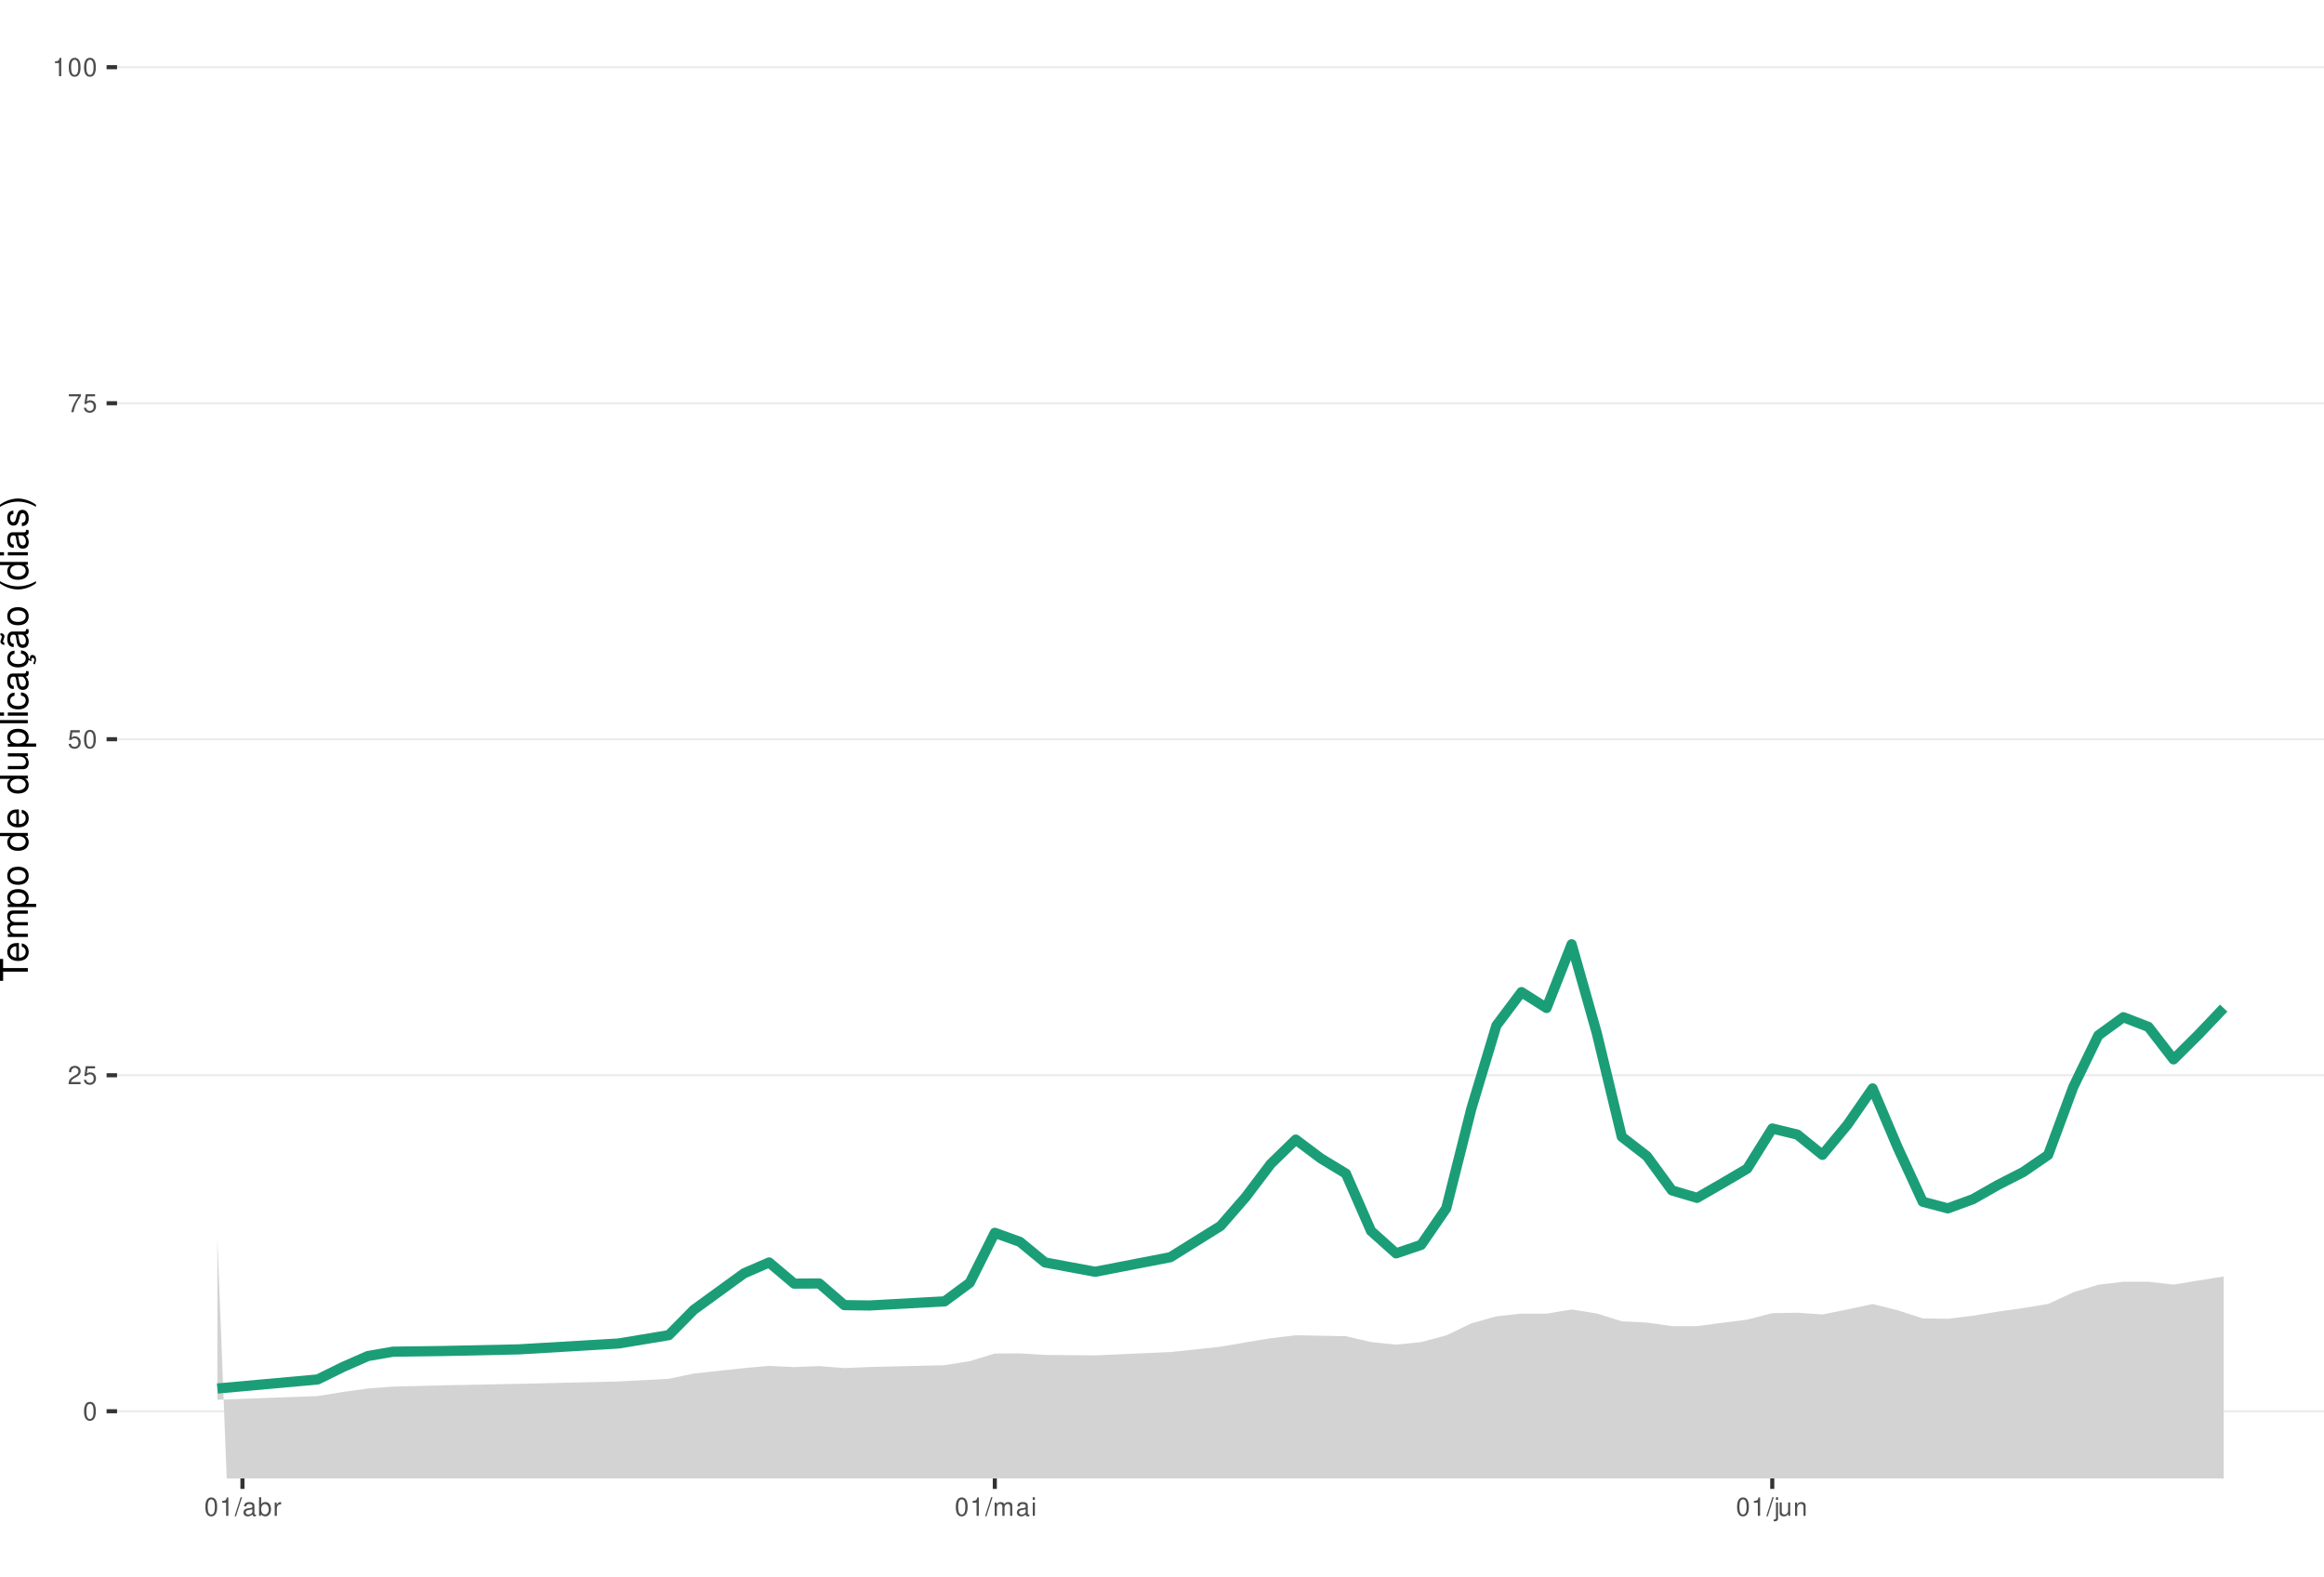
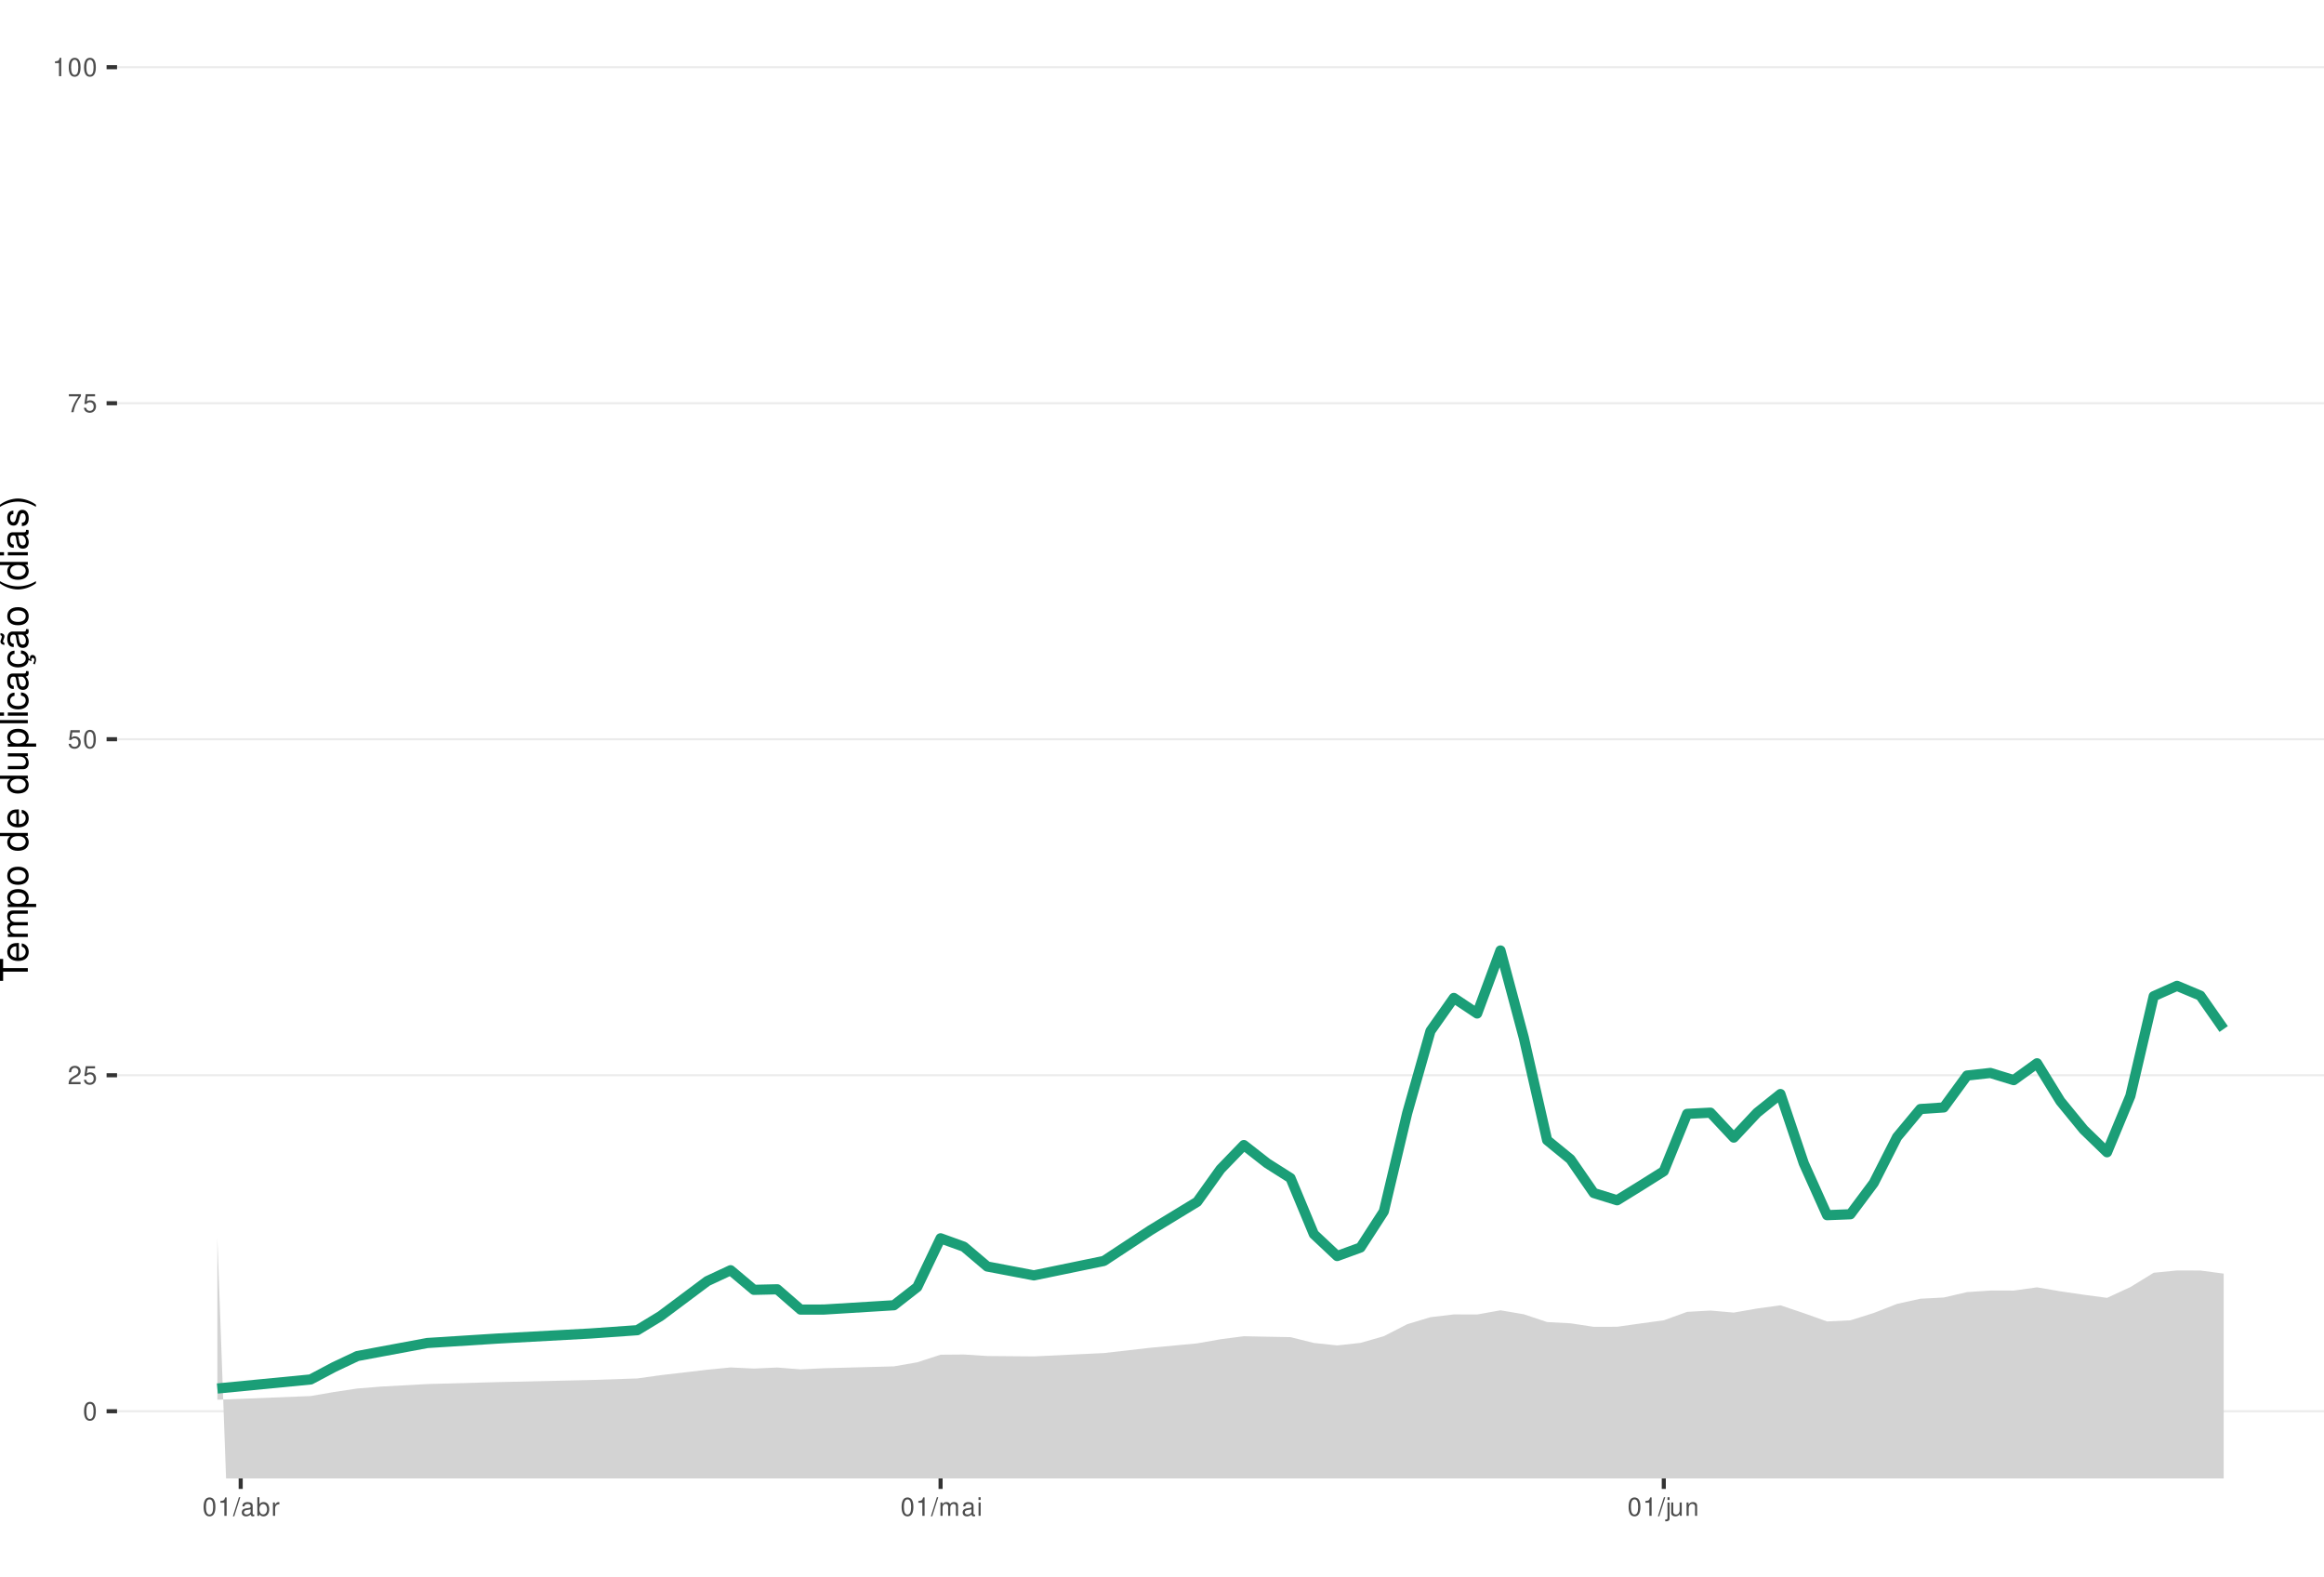
<svg xmlns="http://www.w3.org/2000/svg" xmlns:xlink="http://www.w3.org/1999/xlink" width="609pt" height="413pt" viewBox="0 0 609 413" version="1.1">
  <defs>
    <g>
      <symbol overflow="visible" id="glyph0-0">
        <path style="stroke:none;" d="" />
      </symbol>
      <symbol overflow="visible" id="glyph0-1">
        <path style="stroke:none;" d="M 1.828 -4.812 C 1.391 -4.812 0.984 -4.609 0.75 -4.281 C 0.438 -3.859 0.281 -3.219 0.281 -2.328 C 0.281 -0.703 0.812 0.156 1.828 0.156 C 2.828 0.156 3.375 -0.703 3.375 -2.297 C 3.375 -3.219 3.234 -3.844 2.922 -4.281 C 2.672 -4.625 2.281 -4.812 1.828 -4.812 Z M 1.828 -4.297 C 2.469 -4.297 2.781 -3.641 2.781 -2.344 C 2.781 -0.969 2.469 -0.328 1.812 -0.328 C 1.203 -0.328 0.891 -1 0.891 -2.328 C 0.891 -3.641 1.203 -4.297 1.828 -4.297 Z M 1.828 -4.297 " />
      </symbol>
      <symbol overflow="visible" id="glyph0-2">
        <path style="stroke:none;" d="M 3.375 -0.578 L 0.891 -0.578 C 0.938 -0.984 1.156 -1.234 1.734 -1.578 L 2.406 -1.953 C 3.062 -2.328 3.406 -2.812 3.406 -3.406 C 3.406 -3.812 3.234 -4.188 2.969 -4.438 C 2.688 -4.688 2.344 -4.812 1.891 -4.812 C 1.297 -4.812 0.844 -4.594 0.578 -4.188 C 0.422 -3.938 0.344 -3.641 0.328 -3.141 L 0.922 -3.141 C 0.938 -3.469 0.984 -3.672 1.062 -3.828 C 1.219 -4.125 1.516 -4.297 1.875 -4.297 C 2.406 -4.297 2.797 -3.906 2.797 -3.391 C 2.797 -3.016 2.578 -2.672 2.156 -2.438 L 1.547 -2.078 C 0.562 -1.516 0.281 -1.062 0.219 0 L 3.375 0 Z M 3.375 -0.578 " />
      </symbol>
      <symbol overflow="visible" id="glyph0-3">
        <path style="stroke:none;" d="M 3.172 -4.719 L 0.734 -4.719 L 0.375 -2.156 L 0.922 -2.156 C 1.188 -2.469 1.422 -2.594 1.797 -2.594 C 2.422 -2.594 2.812 -2.156 2.812 -1.453 C 2.812 -0.781 2.422 -0.359 1.781 -0.359 C 1.266 -0.359 0.953 -0.625 0.812 -1.156 L 0.234 -1.156 C 0.312 -0.766 0.375 -0.578 0.516 -0.406 C 0.781 -0.047 1.266 0.156 1.797 0.156 C 2.75 0.156 3.422 -0.547 3.422 -1.531 C 3.422 -2.469 2.797 -3.109 1.891 -3.109 C 1.562 -3.109 1.297 -3.016 1.016 -2.828 L 1.203 -4.141 L 3.172 -4.141 Z M 3.172 -4.719 " />
      </symbol>
      <symbol overflow="visible" id="glyph0-4">
        <path style="stroke:none;" d="M 3.469 -4.719 L 0.312 -4.719 L 0.312 -4.141 L 2.859 -4.141 C 1.734 -2.531 1.266 -1.547 0.922 0 L 1.547 0 C 1.797 -1.516 2.391 -2.812 3.469 -4.234 Z M 3.469 -4.719 " />
      </symbol>
      <symbol overflow="visible" id="glyph0-5">
        <path style="stroke:none;" d="M 1.719 -3.422 L 1.719 0 L 2.312 0 L 2.312 -4.812 L 1.922 -4.812 C 1.719 -4.078 1.578 -3.969 0.672 -3.859 L 0.672 -3.422 Z M 1.719 -3.422 " />
      </symbol>
      <symbol overflow="visible" id="glyph0-6">
        <path style="stroke:none;" d="M 1.531 -4.859 L -0.047 0.141 L 0.312 0.141 L 1.891 -4.859 Z M 1.531 -4.859 " />
      </symbol>
      <symbol overflow="visible" id="glyph0-7">
        <path style="stroke:none;" d="M 3.562 -0.328 C 3.5 -0.312 3.469 -0.312 3.438 -0.312 C 3.25 -0.312 3.141 -0.406 3.141 -0.578 L 3.141 -2.641 C 3.141 -3.25 2.688 -3.594 1.828 -3.594 C 1.312 -3.594 0.906 -3.438 0.672 -3.188 C 0.516 -3 0.453 -2.797 0.438 -2.453 L 0.984 -2.453 C 1.031 -2.875 1.297 -3.078 1.812 -3.078 C 2.312 -3.078 2.594 -2.891 2.594 -2.562 L 2.594 -2.406 C 2.578 -2.172 2.469 -2.078 2.016 -2.031 C 1.219 -1.922 1.109 -1.891 0.891 -1.812 C 0.484 -1.641 0.281 -1.328 0.281 -0.875 C 0.281 -0.25 0.719 0.156 1.422 0.156 C 1.859 0.156 2.219 0 2.609 -0.359 C 2.656 0 2.828 0.156 3.188 0.156 C 3.297 0.156 3.375 0.141 3.562 0.094 Z M 2.594 -1.094 C 2.594 -0.906 2.531 -0.797 2.375 -0.641 C 2.141 -0.438 1.875 -0.328 1.547 -0.328 C 1.109 -0.328 0.859 -0.547 0.859 -0.891 C 0.859 -1.266 1.094 -1.438 1.703 -1.531 C 2.297 -1.609 2.406 -1.641 2.594 -1.719 Z M 2.594 -1.094 " />
      </symbol>
      <symbol overflow="visible" id="glyph0-8">
        <path style="stroke:none;" d="M 0.359 -4.859 L 0.359 0 L 0.859 0 L 0.859 -0.453 C 1.125 -0.047 1.484 0.156 1.969 0.156 C 2.875 0.156 3.484 -0.594 3.484 -1.75 C 3.484 -2.891 2.922 -3.594 1.984 -3.594 C 1.516 -3.594 1.172 -3.406 0.906 -3.016 L 0.906 -4.859 Z M 1.891 -3.062 C 2.5 -3.062 2.906 -2.531 2.906 -1.703 C 2.906 -0.906 2.484 -0.359 1.891 -0.359 C 1.297 -0.359 0.906 -0.906 0.906 -1.719 C 0.906 -2.531 1.297 -3.062 1.891 -3.062 Z M 1.891 -3.062 " />
      </symbol>
      <symbol overflow="visible" id="glyph0-9">
        <path style="stroke:none;" d="M 0.453 -3.484 L 0.453 0 L 1.016 0 L 1.016 -1.812 C 1.031 -2.656 1.375 -3.016 2.141 -3 L 2.141 -3.562 C 2.047 -3.578 1.984 -3.594 1.922 -3.594 C 1.562 -3.594 1.297 -3.375 0.969 -2.859 L 0.969 -3.484 Z M 0.453 -3.484 " />
      </symbol>
      <symbol overflow="visible" id="glyph0-10">
        <path style="stroke:none;" d="M 0.469 -3.484 L 0.469 0 L 1.031 0 L 1.031 -2.188 C 1.031 -2.703 1.391 -3.109 1.844 -3.109 C 2.25 -3.109 2.484 -2.844 2.484 -2.406 L 2.484 0 L 3.047 0 L 3.047 -2.188 C 3.047 -2.703 3.422 -3.109 3.875 -3.109 C 4.266 -3.109 4.516 -2.844 4.516 -2.406 L 4.516 0 L 5.078 0 L 5.078 -2.609 C 5.078 -3.234 4.719 -3.594 4.062 -3.594 C 3.594 -3.594 3.312 -3.453 2.984 -3.062 C 2.781 -3.422 2.5 -3.594 2.047 -3.594 C 1.578 -3.594 1.266 -3.422 0.984 -3 L 0.984 -3.484 Z M 0.469 -3.484 " />
      </symbol>
      <symbol overflow="visible" id="glyph0-11">
        <path style="stroke:none;" d="M 1 -3.484 L 0.453 -3.484 L 0.453 0 L 1 0 Z M 1 -4.859 L 0.438 -4.859 L 0.438 -4.156 L 1 -4.156 Z M 1 -4.859 " />
      </symbol>
      <symbol overflow="visible" id="glyph0-12">
        <path style="stroke:none;" d="M 0.469 -3.484 L 0.469 0.5 C 0.469 0.859 0.359 0.969 0.016 0.969 C -0.031 0.969 -0.047 0.969 -0.125 0.953 L -0.125 1.438 C -0.047 1.438 -0.016 1.453 0.062 1.453 C 0.688 1.453 1.016 1.203 1.016 0.719 L 1.016 -3.484 Z M 1.016 -4.859 L 0.469 -4.859 L 0.469 -4.156 L 1.016 -4.156 Z M 1.016 -4.859 " />
      </symbol>
      <symbol overflow="visible" id="glyph0-13">
        <path style="stroke:none;" d="M 3.203 0 L 3.203 -3.484 L 2.656 -3.484 L 2.656 -1.516 C 2.656 -0.797 2.281 -0.328 1.703 -0.328 C 1.266 -0.328 0.984 -0.594 0.984 -1.016 L 0.984 -3.484 L 0.438 -3.484 L 0.438 -0.797 C 0.438 -0.219 0.859 0.156 1.547 0.156 C 2.062 0.156 2.391 -0.031 2.703 -0.484 L 2.703 0 Z M 3.203 0 " />
      </symbol>
      <symbol overflow="visible" id="glyph0-14">
        <path style="stroke:none;" d="M 0.469 -3.484 L 0.469 0 L 1.031 0 L 1.031 -1.922 C 1.031 -2.641 1.391 -3.109 1.969 -3.109 C 2.406 -3.109 2.688 -2.828 2.688 -2.422 L 2.688 0 L 3.234 0 L 3.234 -2.641 C 3.234 -3.219 2.812 -3.594 2.141 -3.594 C 1.625 -3.594 1.281 -3.391 0.984 -2.906 L 0.984 -3.484 Z M 0.469 -3.484 " />
      </symbol>
      <symbol overflow="visible" id="glyph1-0">
        <path style="stroke:none;" d="" />
      </symbol>
      <symbol overflow="visible" id="glyph1-1">
        <path style="stroke:none;" d="M -6.469 -3.547 L -6.469 -5.938 L -7.297 -5.938 L -7.297 -0.203 L -6.469 -0.203 L -6.469 -2.609 L 0 -2.609 L 0 -3.547 Z M -6.469 -3.547 " />
      </symbol>
      <symbol overflow="visible" id="glyph1-2">
        <path style="stroke:none;" d="M -2.344 -5.125 C -3.141 -5.125 -3.625 -5.062 -4.016 -4.922 C -4.875 -4.578 -5.391 -3.781 -5.391 -2.797 C -5.391 -1.344 -4.281 -0.406 -2.547 -0.406 C -0.812 -0.406 0.234 -1.297 0.234 -2.781 C 0.234 -3.984 -0.453 -4.812 -1.594 -5.016 L -1.594 -4.188 C -0.906 -3.953 -0.547 -3.484 -0.547 -2.812 C -0.547 -2.281 -0.781 -1.828 -1.219 -1.547 C -1.516 -1.344 -1.812 -1.281 -2.344 -1.266 Z M -3.016 -1.297 C -3.984 -1.359 -4.625 -1.953 -4.625 -2.797 C -4.625 -3.641 -3.953 -4.234 -3.016 -4.234 Z M -3.016 -1.297 " />
      </symbol>
      <symbol overflow="visible" id="glyph1-3">
        <path style="stroke:none;" d="M -5.234 -0.703 L 0 -0.703 L 0 -1.547 L -3.297 -1.547 C -4.047 -1.547 -4.656 -2.094 -4.656 -2.766 C -4.656 -3.391 -4.281 -3.734 -3.609 -3.734 L 0 -3.734 L 0 -4.578 L -3.297 -4.578 C -4.047 -4.578 -4.656 -5.125 -4.656 -5.812 C -4.656 -6.422 -4.266 -6.781 -3.609 -6.781 L 0 -6.781 L 0 -7.625 L -3.938 -7.625 C -4.875 -7.625 -5.391 -7.078 -5.391 -6.094 C -5.391 -5.406 -5.188 -4.984 -4.594 -4.484 C -5.156 -4.188 -5.391 -3.766 -5.391 -3.078 C -5.391 -2.375 -5.125 -1.906 -4.5 -1.469 L -5.234 -1.469 Z M -5.234 -0.703 " />
      </symbol>
      <symbol overflow="visible" id="glyph1-4">
        <path style="stroke:none;" d="M 2.188 -0.547 L 2.188 -1.375 L -0.547 -1.375 C -0.016 -1.812 0.234 -2.312 0.234 -2.984 C 0.234 -4.344 -0.859 -5.234 -2.531 -5.234 C -4.297 -5.234 -5.391 -4.375 -5.391 -2.984 C -5.391 -2.266 -5.062 -1.703 -4.453 -1.312 L -5.234 -1.312 L -5.234 -0.547 Z M -4.609 -2.844 C -4.609 -3.766 -3.797 -4.359 -2.547 -4.359 C -1.359 -4.359 -0.547 -3.75 -0.547 -2.844 C -0.547 -1.953 -1.344 -1.375 -2.578 -1.375 C -3.812 -1.375 -4.609 -1.953 -4.609 -2.844 Z M -4.609 -2.844 " />
      </symbol>
      <symbol overflow="visible" id="glyph1-5">
        <path style="stroke:none;" d="M -5.391 -2.719 C -5.391 -1.234 -4.344 -0.359 -2.578 -0.359 C -0.812 -0.359 0.234 -1.234 0.234 -2.734 C 0.234 -4.203 -0.812 -5.094 -2.547 -5.094 C -4.359 -5.094 -5.391 -4.234 -5.391 -2.719 Z M -4.625 -2.734 C -4.625 -3.672 -3.844 -4.234 -2.547 -4.234 C -1.312 -4.234 -0.547 -3.656 -0.547 -2.734 C -0.547 -1.797 -1.312 -1.234 -2.578 -1.234 C -3.844 -1.234 -4.625 -1.797 -4.625 -2.734 Z M -4.625 -2.734 " />
      </symbol>
      <symbol overflow="visible" id="glyph1-6">
        <path style="stroke:none;" d="" />
      </symbol>
      <symbol overflow="visible" id="glyph1-7">
        <path style="stroke:none;" d="M -7.297 -4.953 L -7.297 -4.125 L -4.578 -4.125 C -5.109 -3.766 -5.391 -3.203 -5.391 -2.516 C -5.391 -1.156 -4.297 -0.266 -2.625 -0.266 C -0.859 -0.266 0.234 -1.125 0.234 -2.547 C 0.234 -3.266 -0.047 -3.766 -0.688 -4.203 L 0 -4.203 L 0 -4.953 Z M -4.609 -2.656 C -4.609 -3.547 -3.812 -4.125 -2.562 -4.125 C -1.344 -4.125 -0.547 -3.547 -0.547 -2.656 C -0.547 -1.734 -1.359 -1.125 -2.578 -1.125 C -3.797 -1.125 -4.609 -1.734 -4.609 -2.656 Z M -4.609 -2.656 " />
      </symbol>
      <symbol overflow="visible" id="glyph1-8">
        <path style="stroke:none;" d="M 0 -4.812 L -5.234 -4.812 L -5.234 -3.984 L -2.266 -3.984 C -1.203 -3.984 -0.5 -3.438 -0.5 -2.562 C -0.5 -1.906 -0.906 -1.484 -1.531 -1.484 L -5.234 -1.484 L -5.234 -0.656 L -1.203 -0.656 C -0.328 -0.656 0.234 -1.297 0.234 -2.312 C 0.234 -3.094 -0.047 -3.578 -0.734 -4.062 L 0 -4.062 Z M 0 -4.812 " />
      </symbol>
      <symbol overflow="visible" id="glyph1-9">
        <path style="stroke:none;" d="M -7.297 -1.516 L -7.297 -0.688 L 0 -0.688 L 0 -1.516 Z M -7.297 -1.516 " />
      </symbol>
      <symbol overflow="visible" id="glyph1-10">
        <path style="stroke:none;" d="M -5.234 -1.5 L -5.234 -0.672 L 0 -0.672 L 0 -1.5 Z M -7.297 -1.5 L -7.297 -0.656 L -6.234 -0.656 L -6.234 -1.5 Z M -7.297 -1.5 " />
      </symbol>
      <symbol overflow="visible" id="glyph1-11">
        <path style="stroke:none;" d="M -3.484 -4.703 C -3.984 -4.672 -4.312 -4.562 -4.609 -4.359 C -5.094 -4 -5.391 -3.375 -5.391 -2.641 C -5.391 -1.219 -4.266 -0.312 -2.531 -0.312 C -0.844 -0.312 0.234 -1.203 0.234 -2.625 C 0.234 -3.875 -0.516 -4.672 -1.797 -4.766 L -1.797 -3.938 C -0.953 -3.797 -0.547 -3.359 -0.547 -2.656 C -0.547 -1.734 -1.297 -1.188 -2.531 -1.188 C -3.844 -1.188 -4.625 -1.719 -4.625 -2.625 C -4.625 -3.328 -4.203 -3.766 -3.484 -3.875 Z M -3.484 -4.703 " />
      </symbol>
      <symbol overflow="visible" id="glyph1-12">
        <path style="stroke:none;" d="M -0.484 -5.344 C -0.469 -5.266 -0.469 -5.219 -0.469 -5.172 C -0.469 -4.875 -0.625 -4.719 -0.875 -4.719 L -3.953 -4.719 C -4.891 -4.719 -5.391 -4.047 -5.391 -2.75 C -5.391 -1.984 -5.172 -1.375 -4.781 -1.016 C -4.516 -0.766 -4.203 -0.672 -3.688 -0.656 L -3.688 -1.484 C -4.328 -1.562 -4.625 -1.938 -4.625 -2.719 C -4.625 -3.484 -4.344 -3.891 -3.844 -3.891 L -3.625 -3.891 C -3.266 -3.875 -3.125 -3.703 -3.047 -3.016 C -2.891 -1.844 -2.844 -1.656 -2.719 -1.344 C -2.453 -0.734 -2 -0.422 -1.312 -0.422 C -0.375 -0.422 0.234 -1.078 0.234 -2.141 C 0.234 -2.797 0 -3.328 -0.547 -3.922 C 0 -3.984 0.234 -4.234 0.234 -4.781 C 0.234 -4.953 0.203 -5.062 0.141 -5.344 Z M -1.656 -3.891 C -1.375 -3.891 -1.203 -3.812 -0.969 -3.562 C -0.656 -3.219 -0.5 -2.812 -0.5 -2.312 C -0.5 -1.672 -0.812 -1.297 -1.344 -1.297 C -1.891 -1.297 -2.172 -1.656 -2.297 -2.547 C -2.422 -3.438 -2.453 -3.609 -2.594 -3.891 Z M -1.656 -3.891 " />
      </symbol>
      <symbol overflow="visible" id="glyph1-13">
        <path style="stroke:none;" d="M 0.234 -2.641 C 0.234 -3.875 -0.547 -4.703 -1.797 -4.766 L -1.797 -3.938 C -0.953 -3.797 -0.531 -3.359 -0.531 -2.656 C -0.531 -1.734 -1.281 -1.188 -2.516 -1.188 C -3.844 -1.188 -4.625 -1.719 -4.625 -2.625 C -4.625 -3.328 -4.203 -3.766 -3.484 -3.875 L -3.484 -4.703 C -3.984 -4.672 -4.312 -4.562 -4.609 -4.359 C -5.094 -4 -5.391 -3.375 -5.391 -2.641 C -5.391 -1.219 -4.266 -0.312 -2.531 -0.312 C -1.469 -0.312 -0.625 -0.672 -0.156 -1.312 C 0.047 -1.594 0.125 -1.812 0.203 -2.25 L 0.922 -1.938 L 0.984 -2.062 C 0.938 -2.188 0.906 -2.25 0.906 -2.375 C 0.906 -2.656 1.047 -2.828 1.281 -2.828 C 1.547 -2.828 1.734 -2.594 1.734 -2.297 C 1.734 -2.031 1.672 -1.844 1.438 -1.406 L 1.406 -1.312 L 1.812 -1.094 C 2.078 -1.75 2.141 -1.953 2.141 -2.344 C 2.141 -3.109 1.781 -3.578 1.203 -3.578 C 0.781 -3.578 0.547 -3.297 0.547 -2.797 C 0.547 -2.703 0.547 -2.641 0.562 -2.516 Z M 0.234 -2.641 " />
      </symbol>
      <symbol overflow="visible" id="glyph1-14">
        <path style="stroke:none;" d="M -0.484 -5.344 C -0.469 -5.266 -0.469 -5.219 -0.469 -5.172 C -0.469 -4.875 -0.625 -4.719 -0.875 -4.719 L -3.953 -4.719 C -4.891 -4.719 -5.391 -4.047 -5.391 -2.75 C -5.391 -1.984 -5.172 -1.375 -4.781 -1.016 C -4.516 -0.766 -4.203 -0.672 -3.688 -0.656 L -3.688 -1.484 C -4.328 -1.562 -4.625 -1.938 -4.625 -2.719 C -4.625 -3.484 -4.344 -3.891 -3.844 -3.891 L -3.625 -3.891 C -3.266 -3.875 -3.125 -3.703 -3.047 -3.016 C -2.891 -1.844 -2.844 -1.656 -2.719 -1.344 C -2.453 -0.734 -2 -0.422 -1.312 -0.422 C -0.375 -0.422 0.234 -1.078 0.234 -2.141 C 0.234 -2.797 0 -3.328 -0.547 -3.922 C 0 -3.984 0.234 -4.234 0.234 -4.781 C 0.234 -4.953 0.203 -5.062 0.141 -5.344 Z M -1.656 -3.891 C -1.375 -3.891 -1.203 -3.812 -0.969 -3.562 C -0.656 -3.219 -0.5 -2.812 -0.5 -2.312 C -0.5 -1.672 -0.812 -1.297 -1.344 -1.297 C -1.891 -1.297 -2.172 -1.656 -2.297 -2.547 C -2.422 -3.438 -2.453 -3.609 -2.594 -3.891 Z M -7.172 -3.75 C -6.922 -3.672 -6.812 -3.547 -6.812 -3.375 C -6.812 -3.25 -6.875 -2.984 -6.984 -2.734 C -7.156 -2.312 -7.172 -2.25 -7.172 -2.047 C -7.172 -1.594 -6.797 -1.297 -6.141 -1.188 L -6.141 -1.766 C -6.375 -1.812 -6.5 -1.938 -6.5 -2.094 C -6.5 -2.203 -6.469 -2.344 -6.375 -2.578 C -6.156 -3.156 -6.125 -3.234 -6.125 -3.438 C -6.125 -3.922 -6.484 -4.219 -7.172 -4.312 Z M -7.172 -3.75 " />
      </symbol>
      <symbol overflow="visible" id="glyph1-15">
        <path style="stroke:none;" d="M -7.297 -2.359 C -5.984 -1.359 -4.156 -0.734 -2.594 -0.734 C -1.016 -0.734 0.812 -1.359 2.125 -2.359 L 2.125 -2.906 C 0.688 -2.031 -0.984 -1.547 -2.594 -1.547 C -4.188 -1.547 -5.875 -2.031 -7.297 -2.906 Z M -7.297 -2.359 " />
      </symbol>
      <symbol overflow="visible" id="glyph1-16">
        <path style="stroke:none;" d="M -3.781 -4.375 C -4.812 -4.375 -5.391 -3.688 -5.391 -2.484 C -5.391 -1.266 -4.766 -0.469 -3.797 -0.469 C -2.969 -0.469 -2.578 -0.891 -2.281 -2.125 L -2.094 -2.906 C -1.953 -3.484 -1.734 -3.719 -1.375 -3.719 C -0.875 -3.719 -0.547 -3.234 -0.547 -2.5 C -0.547 -2.047 -0.672 -1.672 -0.891 -1.453 C -1.047 -1.328 -1.188 -1.266 -1.562 -1.219 L -1.562 -0.344 C -0.344 -0.375 0.234 -1.062 0.234 -2.438 C 0.234 -3.75 -0.422 -4.594 -1.438 -4.594 C -2.203 -4.594 -2.641 -4.156 -2.891 -3.109 L -3.078 -2.312 C -3.234 -1.625 -3.453 -1.344 -3.828 -1.344 C -4.312 -1.344 -4.625 -1.766 -4.625 -2.453 C -4.625 -3.125 -4.328 -3.484 -3.781 -3.5 Z M -3.781 -4.375 " />
      </symbol>
      <symbol overflow="visible" id="glyph1-17">
        <path style="stroke:none;" d="M 2.125 -0.938 C 0.812 -1.938 -1.016 -2.562 -2.578 -2.562 C -4.156 -2.562 -5.984 -1.938 -7.297 -0.938 L -7.297 -0.375 C -5.859 -1.266 -4.188 -1.75 -2.578 -1.75 C -0.984 -1.75 0.703 -1.266 2.125 -0.375 Z M 2.125 -0.938 " />
      </symbol>
    </g>
    <clipPath id="clip1">
      <path d="M 30.672 0 L 609 0 L 609 387.328 L 30.672 387.328 Z M 30.672 0 " />
    </clipPath>
    <clipPath id="clip2">
      <path d="M 30.672 369 L 609 369 L 609 370 L 30.672 370 Z M 30.672 369 " />
    </clipPath>
    <clipPath id="clip3">
      <path d="M 30.672 281 L 609 281 L 609 282 L 30.672 282 Z M 30.672 281 " />
    </clipPath>
    <clipPath id="clip4">
      <path d="M 30.672 193 L 609 193 L 609 194 L 30.672 194 Z M 30.672 193 " />
    </clipPath>
    <clipPath id="clip5">
      <path d="M 30.672 105 L 609 105 L 609 106 L 30.672 106 Z M 30.672 105 " />
    </clipPath>
    <clipPath id="clip6">
      <path d="M 30.672 17 L 609 17 L 609 18 L 30.672 18 Z M 30.672 17 " />
    </clipPath>
    <clipPath id="clip7">
      <path d="M 56 324 L 583 324 L 583 387.328 L 56 387.328 Z M 56 324 " />
    </clipPath>
  </defs>
  <g id="surface51">
    <rect x="0" y="0" width="609" height="413" style="fill:rgb(100%,100%,100%);fill-opacity:1;stroke:none;" />
    <rect x="0" y="0" width="609" height="413" style="fill:rgb(100%,100%,100%);fill-opacity:1;stroke:none;" />
    <path style="fill:none;stroke-width:1.067;stroke-linecap:round;stroke-linejoin:round;stroke:rgb(100%,100%,100%);stroke-opacity:1;stroke-miterlimit:10;" d="M 0 413 L 609 413 L 609 0 L 0 0 Z M 0 413 " />
    <g clip-path="url(#clip1)" clip-rule="nonzero">
      <path style=" stroke:none;fill-rule:nonzero;fill:rgb(100%,100%,100%);fill-opacity:1;" d="M 30.672 387.328 L 609 387.328 L 609 0 L 30.672 0 Z M 30.672 387.328 " />
    </g>
    <g clip-path="url(#clip2)" clip-rule="nonzero">
      <path style="fill:none;stroke-width:0.533;stroke-linecap:butt;stroke-linejoin:round;stroke:rgb(92.157%,92.157%,92.157%);stroke-opacity:1;stroke-miterlimit:10;" d="M 30.672 369.723 L 609 369.723 " />
    </g>
    <g clip-path="url(#clip3)" clip-rule="nonzero">
      <path style="fill:none;stroke-width:0.533;stroke-linecap:butt;stroke-linejoin:round;stroke:rgb(92.157%,92.157%,92.157%);stroke-opacity:1;stroke-miterlimit:10;" d="M 30.672 281.695 L 609 281.695 " />
    </g>
    <g clip-path="url(#clip4)" clip-rule="nonzero">
      <path style="fill:none;stroke-width:0.533;stroke-linecap:butt;stroke-linejoin:round;stroke:rgb(92.157%,92.157%,92.157%);stroke-opacity:1;stroke-miterlimit:10;" d="M 30.672 193.664 L 609 193.664 " />
    </g>
    <g clip-path="url(#clip5)" clip-rule="nonzero">
      <path style="fill:none;stroke-width:0.533;stroke-linecap:butt;stroke-linejoin:round;stroke:rgb(92.157%,92.157%,92.157%);stroke-opacity:1;stroke-miterlimit:10;" d="M 30.672 105.637 L 609 105.637 " />
    </g>
    <g clip-path="url(#clip6)" clip-rule="nonzero">
      <path style="fill:none;stroke-width:0.533;stroke-linecap:butt;stroke-linejoin:round;stroke:rgb(92.157%,92.157%,92.157%);stroke-opacity:1;stroke-miterlimit:10;" d="M 30.672 17.605 L 609 17.605 " />
    </g>
    <g clip-path="url(#clip7)" clip-rule="nonzero">
-       <path style=" stroke:none;fill-rule:nonzero;fill:rgb(82.745%,82.745%,82.745%);fill-opacity:1;" d="M 56.957 324.281 L 60.41 413 L 93.328 413 L 96.391 407.883 L 102.961 411.23 L 104.727 413 L 180.762 413 L 181.824 409.379 L 194.969 400.422 L 201.543 400.629 L 208.113 408.02 L 214.684 410.812 L 215.352 413 L 260.684 413 L 260.688 412.992 L 260.699 413 L 582.711 413 L 582.711 334.414 L 576.141 335.461 L 569.57 336.539 L 562.996 335.797 L 556.426 335.801 L 549.852 336.578 L 543.281 338.57 L 536.707 341.609 L 530.137 342.691 L 523.566 343.613 L 516.992 344.699 L 510.422 345.492 L 503.848 345.395 L 497.277 343.266 L 490.707 341.637 L 484.133 343.047 L 477.562 344.371 L 470.988 343.914 L 464.418 344.027 L 457.848 345.723 L 451.273 346.551 L 444.703 347.414 L 438.129 347.422 L 431.559 346.488 L 424.984 346.156 L 418.414 344.105 L 411.844 343.055 L 405.27 344.156 L 398.699 344.137 L 392.125 344.855 L 385.555 346.703 L 378.984 349.852 L 372.41 351.602 L 365.84 352.27 L 359.266 351.602 L 352.695 350.062 L 346.125 349.941 L 339.551 349.809 L 332.98 350.598 L 326.406 351.676 L 319.836 352.816 L 306.691 354.215 L 286.977 355.082 L 273.832 354.969 L 267.262 354.559 L 260.688 354.598 L 254.117 356.594 L 247.543 357.656 L 227.828 358.129 L 221.258 358.41 L 214.684 357.891 L 208.113 358.148 L 201.543 357.832 L 194.969 358.418 L 181.824 359.844 L 175.254 361.219 L 162.109 361.914 L 135.82 362.539 L 116.105 362.93 L 102.961 363.266 L 96.391 363.762 L 89.82 364.68 L 83.246 365.738 L 56.957 366.707 Z M 56.957 324.281 " />
-     </g>
-     <path style="fill:none;stroke-width:2.667;stroke-linecap:butt;stroke-linejoin:round;stroke:rgb(10.588%,61.961%,46.667%);stroke-opacity:1;stroke-miterlimit:10;" d="M 56.957 363.762 L 83.246 361.391 L 89.82 358.148 L 96.391 355.258 L 102.961 354.117 L 116.105 353.941 L 135.82 353.516 L 162.109 351.969 L 175.254 349.785 L 181.824 343.137 L 194.969 333.59 L 201.543 330.738 L 208.113 336.281 L 214.684 336.242 L 221.258 341.922 L 227.828 342.012 L 247.543 340.93 L 254.117 336.074 L 260.688 322.973 L 267.262 325.336 L 273.832 330.738 L 286.977 333.184 L 306.691 329.367 L 319.836 321.184 L 326.406 313.633 L 332.98 304.949 L 339.551 298.547 L 346.125 303.477 L 352.695 307.469 L 359.266 322.48 L 365.84 328.363 L 372.41 326.129 L 378.984 316.562 L 385.555 290.492 L 392.125 268.676 L 398.699 259.914 L 405.27 264.078 L 411.844 247.383 L 418.414 270.578 L 424.984 297.805 L 431.559 302.887 L 438.129 311.867 L 444.703 313.82 L 451.273 310.035 L 457.848 306.172 L 464.418 295.648 L 470.988 297.234 L 477.562 302.547 L 484.133 294.637 L 490.707 285.145 L 497.277 300.605 L 503.848 314.832 L 510.422 316.574 L 516.992 314.172 L 523.566 310.434 L 530.137 307.078 L 536.707 302.574 L 543.281 284.816 L 549.852 271.266 L 556.426 266.488 L 562.996 269.027 L 569.57 277.535 L 576.141 271.012 L 582.711 264.102 " />
+       <path style=" stroke:none;fill-rule:nonzero;fill:rgb(82.745%,82.745%,82.745%);fill-opacity:1;" d="M 56.957 324.281 L 60.172 413 L 90.789 413 L 93.641 407.883 L 99.754 411.23 L 111.98 407.594 L 130.32 410.773 L 148.633 413 L 170.652 413 L 173.113 410.074 L 185.34 400.309 L 191.453 400.477 L 197.566 408.188 L 203.68 411.059 L 204.195 413 L 246.457 413 L 246.477 412.949 L 246.531 413 L 582.711 413 L 582.711 333.664 L 576.598 332.852 L 570.484 332.836 L 564.371 333.441 L 558.258 337.195 L 552.145 340.012 L 546.031 339.199 L 539.918 338.305 L 533.805 337.254 L 527.691 338.109 L 521.578 338.105 L 515.465 338.508 L 509.352 339.922 L 503.238 340.238 L 497.125 341.59 L 491.012 343.98 L 484.898 345.898 L 478.785 346.195 L 472.672 344.016 L 466.559 341.965 L 460.445 342.809 L 454.332 343.875 L 448.219 343.34 L 442.105 343.684 L 435.992 345.895 L 429.879 346.727 L 423.762 347.59 L 417.648 347.605 L 411.535 346.68 L 405.422 346.355 L 399.309 344.316 L 393.195 343.273 L 387.082 344.375 L 380.969 344.355 L 374.855 345.078 L 368.742 346.922 L 362.629 350.062 L 356.516 351.809 L 350.402 352.48 L 344.289 351.828 L 338.176 350.305 L 332.062 350.195 L 325.949 350.066 L 319.836 350.859 L 313.723 351.941 L 301.496 353.082 L 289.27 354.477 L 270.93 355.352 L 258.703 355.25 L 252.59 354.859 L 246.477 354.91 L 240.359 356.898 L 234.246 357.965 L 215.906 358.453 L 209.793 358.754 L 203.68 358.266 L 197.566 358.539 L 191.453 358.246 L 185.34 358.848 L 173.113 360.27 L 167 361.125 L 154.773 361.539 L 130.32 362.09 L 111.98 362.594 L 99.754 363.266 L 93.641 363.762 L 87.527 364.68 L 81.414 365.738 L 56.957 366.707 Z M 56.957 324.281 " />
+     </g>
+     <path style="fill:none;stroke-width:2.667;stroke-linecap:butt;stroke-linejoin:round;stroke:rgb(10.588%,61.961%,46.667%);stroke-opacity:1;stroke-miterlimit:10;" d="M 56.957 363.762 L 81.414 361.391 L 87.527 358.148 L 93.641 355.258 L 99.754 354.117 L 111.98 351.844 L 130.32 350.68 L 154.773 349.348 L 167 348.488 L 173.113 344.77 L 185.34 335.629 L 191.453 332.777 L 197.566 337.914 L 203.68 337.77 L 209.793 343.09 L 215.906 343.078 L 234.246 341.953 L 240.359 337.188 L 246.477 324.41 L 252.59 326.621 L 258.703 331.801 L 270.93 334.125 L 289.27 330.348 L 301.496 322.293 L 313.723 314.855 L 319.836 306.305 L 325.949 299.984 L 332.062 304.762 L 338.176 308.633 L 344.289 323.32 L 350.402 329.062 L 356.516 326.828 L 362.629 317.379 L 368.742 291.652 L 374.855 270.109 L 380.969 261.441 L 387.082 265.516 L 393.195 249.012 L 399.309 271.863 L 405.422 298.707 L 411.535 303.699 L 417.648 312.547 L 423.762 314.449 L 429.879 310.676 L 435.992 306.832 L 442.105 291.812 L 448.219 291.5 L 454.332 298.031 L 460.445 291.512 L 466.559 286.621 L 472.672 304.75 L 478.785 318.352 L 484.898 318.113 L 491.012 309.926 L 497.125 297.887 L 503.238 290.543 L 509.352 290.133 L 515.465 281.77 L 521.578 281.094 L 527.691 282.973 L 533.805 278.559 L 539.918 288.492 L 546.031 295.949 L 552.145 301.871 L 558.258 287.125 L 564.371 260.992 L 570.484 258.27 L 576.598 260.836 L 582.711 269.582 " />
    <g style="fill:rgb(30.196%,30.196%,30.196%);fill-opacity:1;">
      <use xlink:href="#glyph0-1" x="21.738" y="372.07" />
    </g>
    <g style="fill:rgb(30.196%,30.196%,30.196%);fill-opacity:1;">
      <use xlink:href="#glyph0-2" x="17.738" y="284.043" />
      <use xlink:href="#glyph0-3" x="21.738" y="284.043" />
    </g>
    <g style="fill:rgb(30.196%,30.196%,30.196%);fill-opacity:1;">
      <use xlink:href="#glyph0-3" x="17.738" y="196.012" />
      <use xlink:href="#glyph0-1" x="21.738" y="196.012" />
    </g>
    <g style="fill:rgb(30.196%,30.196%,30.196%);fill-opacity:1;">
      <use xlink:href="#glyph0-4" x="17.738" y="107.984" />
      <use xlink:href="#glyph0-3" x="21.738" y="107.984" />
    </g>
    <g style="fill:rgb(30.196%,30.196%,30.196%);fill-opacity:1;">
      <use xlink:href="#glyph0-5" x="13.738" y="19.953" />
      <use xlink:href="#glyph0-1" x="17.738" y="19.953" />
      <use xlink:href="#glyph0-1" x="21.738" y="19.953" />
    </g>
    <path style="fill:none;stroke-width:1.067;stroke-linecap:butt;stroke-linejoin:round;stroke:rgb(20%,20%,20%);stroke-opacity:1;stroke-miterlimit:10;" d="M 27.93 369.723 L 30.672 369.723 " />
    <path style="fill:none;stroke-width:1.067;stroke-linecap:butt;stroke-linejoin:round;stroke:rgb(20%,20%,20%);stroke-opacity:1;stroke-miterlimit:10;" d="M 27.93 281.695 L 30.672 281.695 " />
    <path style="fill:none;stroke-width:1.067;stroke-linecap:butt;stroke-linejoin:round;stroke:rgb(20%,20%,20%);stroke-opacity:1;stroke-miterlimit:10;" d="M 27.93 193.664 L 30.672 193.664 " />
    <path style="fill:none;stroke-width:1.067;stroke-linecap:butt;stroke-linejoin:round;stroke:rgb(20%,20%,20%);stroke-opacity:1;stroke-miterlimit:10;" d="M 27.93 105.637 L 30.672 105.637 " />
    <path style="fill:none;stroke-width:1.067;stroke-linecap:butt;stroke-linejoin:round;stroke:rgb(20%,20%,20%);stroke-opacity:1;stroke-miterlimit:10;" d="M 27.93 17.605 L 30.672 17.605 " />
-     <path style="fill:none;stroke-width:1.067;stroke-linecap:butt;stroke-linejoin:round;stroke:rgb(20%,20%,20%);stroke-opacity:1;stroke-miterlimit:10;" d="M 63.531 390.07 L 63.531 387.328 " />
-     <path style="fill:none;stroke-width:1.067;stroke-linecap:butt;stroke-linejoin:round;stroke:rgb(20%,20%,20%);stroke-opacity:1;stroke-miterlimit:10;" d="M 260.688 390.07 L 260.688 387.328 " />
-     <path style="fill:none;stroke-width:1.067;stroke-linecap:butt;stroke-linejoin:round;stroke:rgb(20%,20%,20%);stroke-opacity:1;stroke-miterlimit:10;" d="M 464.418 390.07 L 464.418 387.328 " />
-     <g style="fill:rgb(30.196%,30.196%,30.196%);fill-opacity:1;">
-       <use xlink:href="#glyph0-1" x="53.531" y="397.109" />
-       <use xlink:href="#glyph0-5" x="57.531" y="397.109" />
-       <use xlink:href="#glyph0-6" x="61.531" y="397.109" />
-       <use xlink:href="#glyph0-7" x="63.531" y="397.109" />
-       <use xlink:href="#glyph0-8" x="67.531" y="397.109" />
-       <use xlink:href="#glyph0-9" x="71.531" y="397.109" />
-     </g>
-     <g style="fill:rgb(30.196%,30.196%,30.196%);fill-opacity:1;">
-       <use xlink:href="#glyph0-1" x="250.188" y="397.109" />
-       <use xlink:href="#glyph0-5" x="254.188" y="397.109" />
-       <use xlink:href="#glyph0-6" x="258.188" y="397.109" />
-       <use xlink:href="#glyph0-10" x="260.188" y="397.109" />
-       <use xlink:href="#glyph0-7" x="266.188" y="397.109" />
-       <use xlink:href="#glyph0-11" x="270.188" y="397.109" />
-     </g>
-     <g style="fill:rgb(30.196%,30.196%,30.196%);fill-opacity:1;">
-       <use xlink:href="#glyph0-1" x="454.918" y="397.109" />
-       <use xlink:href="#glyph0-5" x="458.918" y="397.109" />
-       <use xlink:href="#glyph0-6" x="462.918" y="397.109" />
-       <use xlink:href="#glyph0-12" x="464.918" y="397.109" />
-       <use xlink:href="#glyph0-13" x="465.918" y="397.109" />
-       <use xlink:href="#glyph0-14" x="469.918" y="397.109" />
+     <path style="fill:none;stroke-width:1.067;stroke-linecap:butt;stroke-linejoin:round;stroke:rgb(20%,20%,20%);stroke-opacity:1;stroke-miterlimit:10;" d="M 63.074 390.07 L 63.074 387.328 " />
+     <path style="fill:none;stroke-width:1.067;stroke-linecap:butt;stroke-linejoin:round;stroke:rgb(20%,20%,20%);stroke-opacity:1;stroke-miterlimit:10;" d="M 246.477 390.07 L 246.477 387.328 " />
+     <path style="fill:none;stroke-width:1.067;stroke-linecap:butt;stroke-linejoin:round;stroke:rgb(20%,20%,20%);stroke-opacity:1;stroke-miterlimit:10;" d="M 435.992 390.07 L 435.992 387.328 " />
+     <g style="fill:rgb(30.196%,30.196%,30.196%);fill-opacity:1;">
+       <use xlink:href="#glyph0-1" x="53.074" y="397.109" />
+       <use xlink:href="#glyph0-5" x="57.074" y="397.109" />
+       <use xlink:href="#glyph0-6" x="61.074" y="397.109" />
+       <use xlink:href="#glyph0-7" x="63.074" y="397.109" />
+       <use xlink:href="#glyph0-8" x="67.074" y="397.109" />
+       <use xlink:href="#glyph0-9" x="71.074" y="397.109" />
+     </g>
+     <g style="fill:rgb(30.196%,30.196%,30.196%);fill-opacity:1;">
+       <use xlink:href="#glyph0-1" x="235.977" y="397.109" />
+       <use xlink:href="#glyph0-5" x="239.977" y="397.109" />
+       <use xlink:href="#glyph0-6" x="243.977" y="397.109" />
+       <use xlink:href="#glyph0-10" x="245.977" y="397.109" />
+       <use xlink:href="#glyph0-7" x="251.977" y="397.109" />
+       <use xlink:href="#glyph0-11" x="255.977" y="397.109" />
+     </g>
+     <g style="fill:rgb(30.196%,30.196%,30.196%);fill-opacity:1;">
+       <use xlink:href="#glyph0-1" x="426.492" y="397.109" />
+       <use xlink:href="#glyph0-5" x="430.492" y="397.109" />
+       <use xlink:href="#glyph0-6" x="434.492" y="397.109" />
+       <use xlink:href="#glyph0-12" x="436.492" y="397.109" />
+       <use xlink:href="#glyph0-13" x="437.492" y="397.109" />
+       <use xlink:href="#glyph0-14" x="441.492" y="397.109" />
    </g>
    <g style="fill:rgb(0%,0%,0%);fill-opacity:1;">
      <use xlink:href="#glyph1-1" x="7.29" y="257.164" />
      <use xlink:href="#glyph1-2" x="7.29" y="252.164" />
      <use xlink:href="#glyph1-3" x="7.29" y="246.164" />
      <use xlink:href="#glyph1-4" x="7.29" y="238.164" />
      <use xlink:href="#glyph1-5" x="7.29" y="232.164" />
      <use xlink:href="#glyph1-6" x="7.29" y="226.164" />
      <use xlink:href="#glyph1-7" x="7.29" y="223.164" />
      <use xlink:href="#glyph1-2" x="7.29" y="217.164" />
      <use xlink:href="#glyph1-6" x="7.29" y="211.164" />
      <use xlink:href="#glyph1-7" x="7.29" y="208.164" />
      <use xlink:href="#glyph1-8" x="7.29" y="202.164" />
      <use xlink:href="#glyph1-4" x="7.29" y="196.164" />
      <use xlink:href="#glyph1-9" x="7.29" y="190.164" />
      <use xlink:href="#glyph1-10" x="7.29" y="188.164" />
      <use xlink:href="#glyph1-11" x="7.29" y="186.164" />
      <use xlink:href="#glyph1-12" x="7.29" y="181.164" />
      <use xlink:href="#glyph1-13" x="7.29" y="175.164" />
      <use xlink:href="#glyph1-14" x="7.29" y="170.164" />
      <use xlink:href="#glyph1-5" x="7.29" y="164.164" />
      <use xlink:href="#glyph1-6" x="7.29" y="158.164" />
      <use xlink:href="#glyph1-15" x="7.29" y="155.164" />
      <use xlink:href="#glyph1-7" x="7.29" y="152.164" />
      <use xlink:href="#glyph1-10" x="7.29" y="146.164" />
      <use xlink:href="#glyph1-12" x="7.29" y="144.164" />
      <use xlink:href="#glyph1-16" x="7.29" y="138.164" />
      <use xlink:href="#glyph1-17" x="7.29" y="133.164" />
    </g>
  </g>
</svg>
